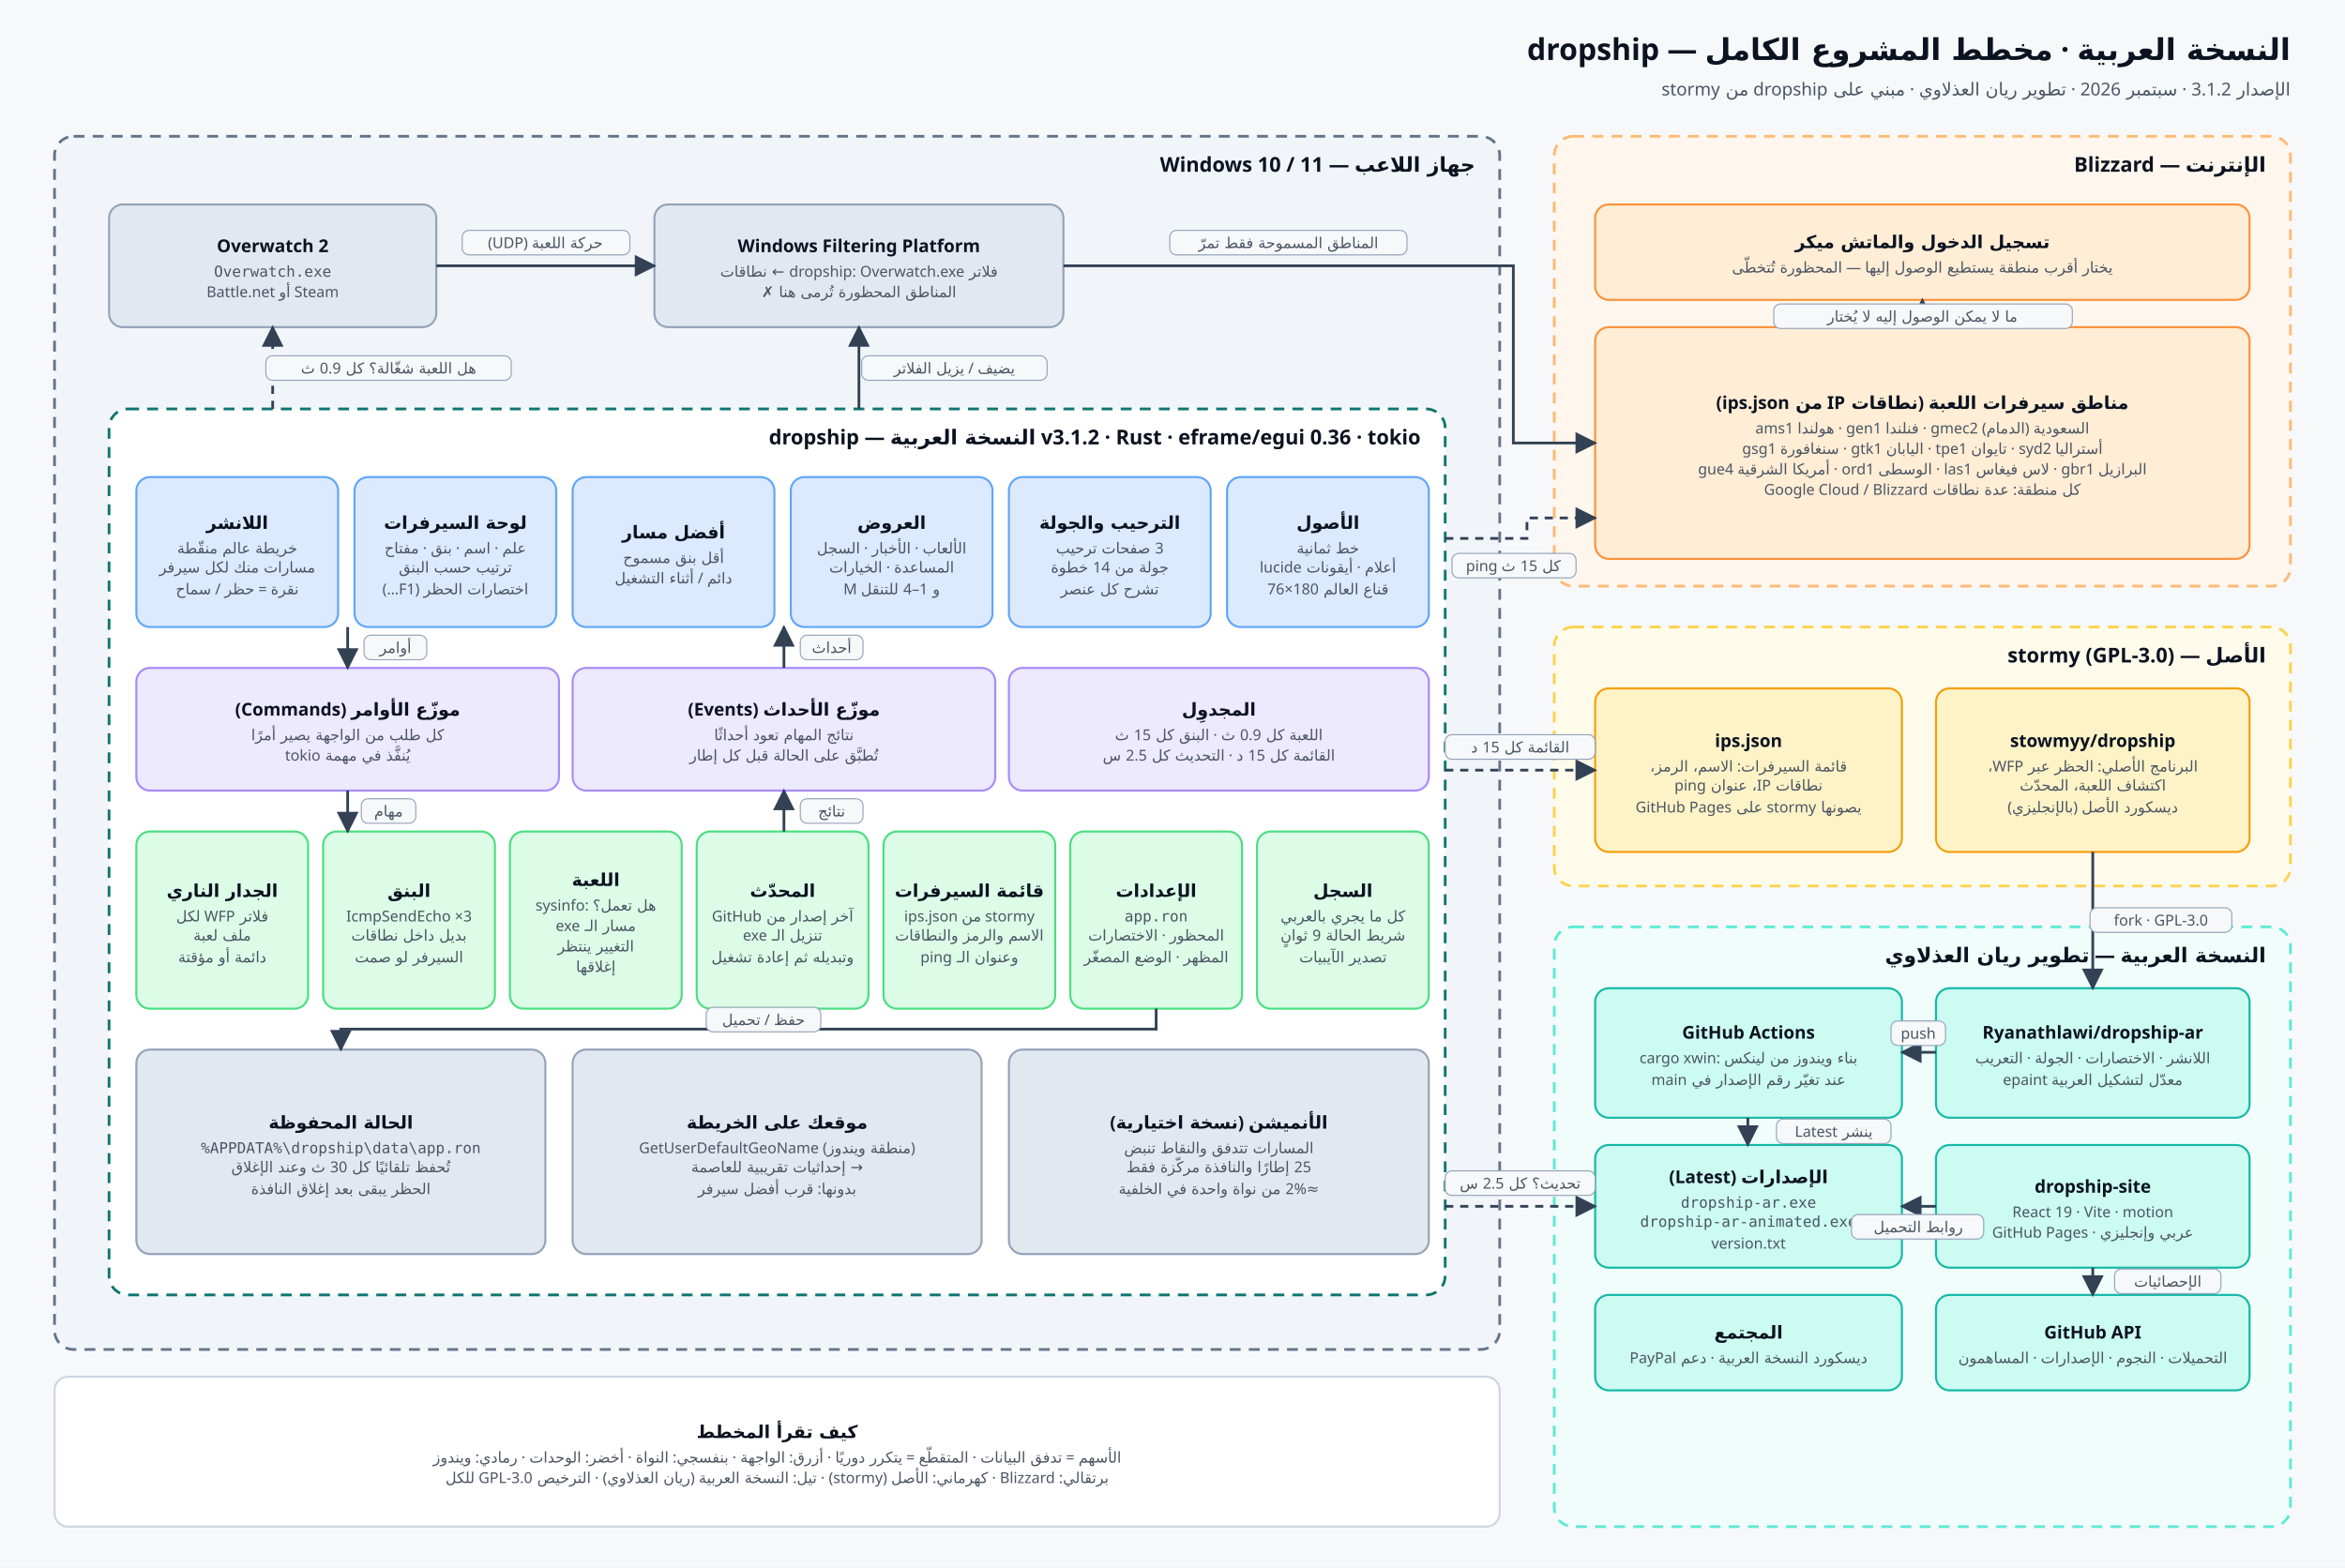
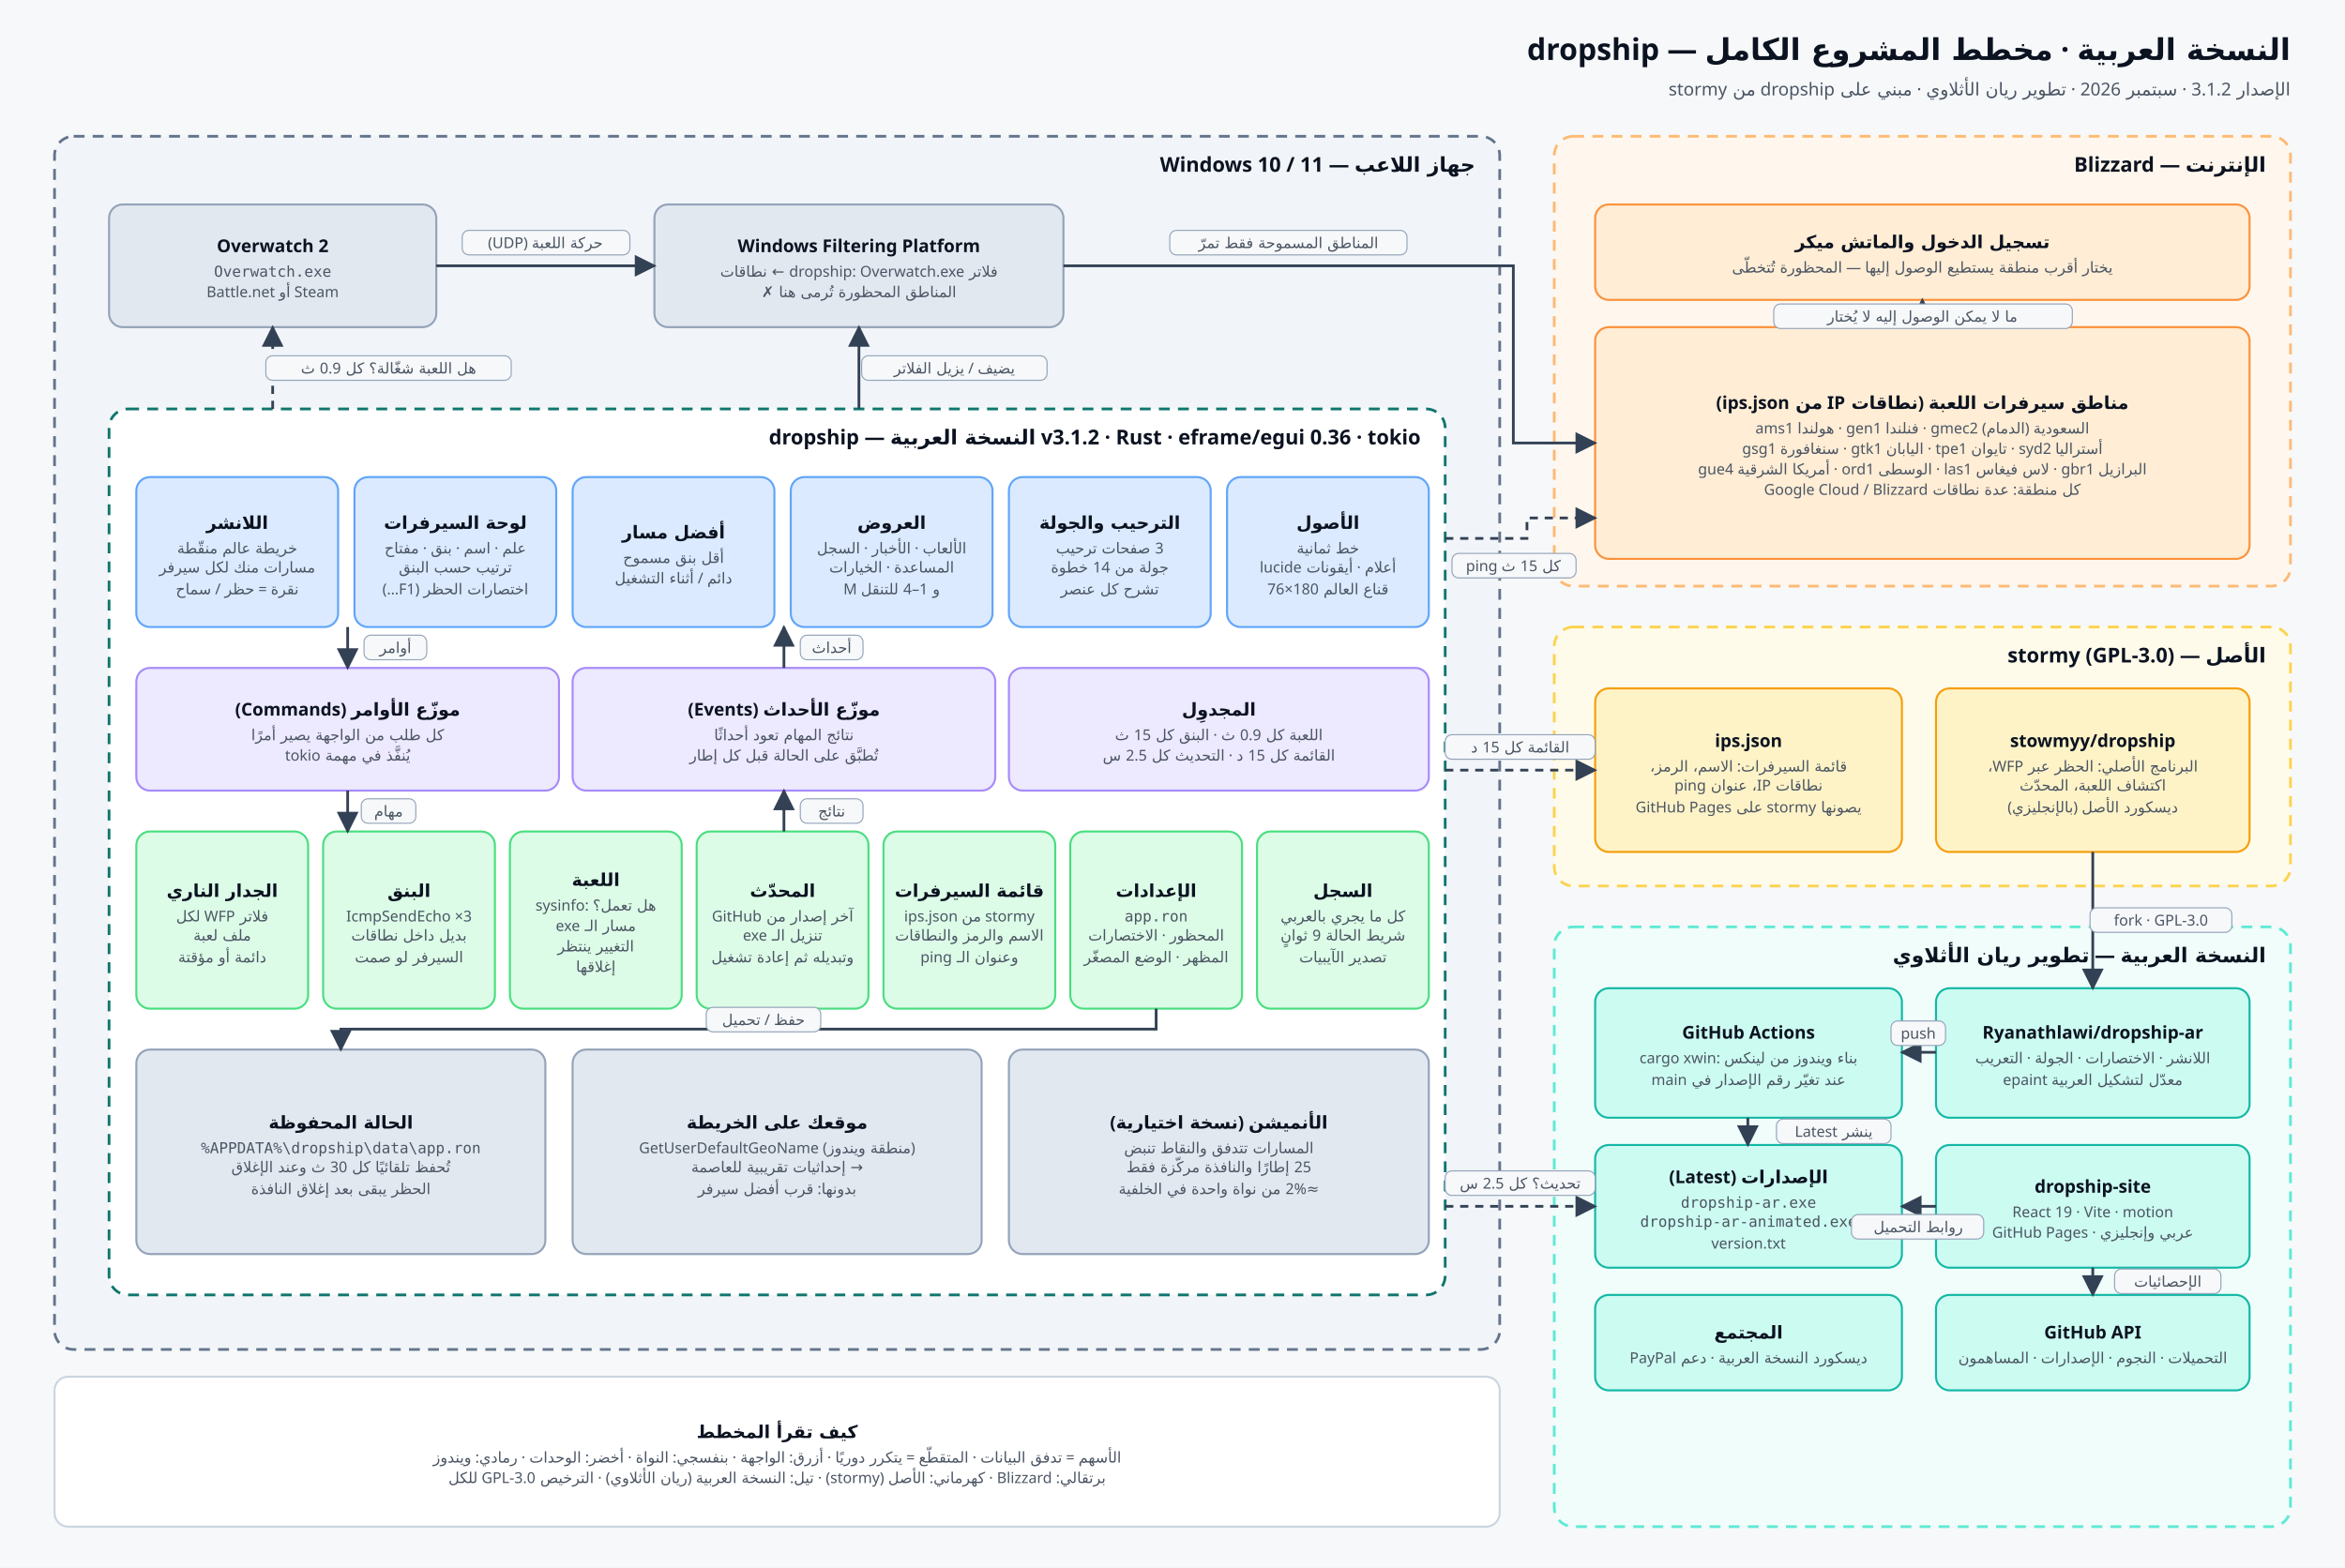
<svg xmlns="http://www.w3.org/2000/svg" viewBox="0 0 1720 1150" width="1720" height="1150" role="img" aria-label="dropship — النسخة العربية · مخطط المشروع الكامل" lang="ar" direction="rtl">
  <style>text{font-family:'IBM Plex Sans Arabic','Thmanyah Sans',system-ui,sans-serif;direction:rtl;unicode-bidi:plaintext}.m{font-family:'DM Mono','JetBrains Mono',Consolas,monospace}</style>
  <rect width="1720" height="1150" fill="#f6f8fa" />
  <text x="1680" y="44" font-size="22" font-weight="700" fill="#0b1220" text-anchor="start">dropship — النسخة العربية · مخطط المشروع الكامل</text>
-   <text x="1680" y="70" font-size="13" fill="#4b5563" text-anchor="start">الإصدار 3.1.2 · سبتمبر 2026 · تطوير ريان العذلاوي · مبني على dropship من stormy</text>
+   <text x="1680" y="70" font-size="13" fill="#4b5563" text-anchor="start">الإصدار 3.1.2 · سبتمبر 2026 · تطوير ريان الأثلاوي · مبني على dropship من stormy</text>
  <rect x="40" y="100" width="1060" height="890" rx="14" fill="#f1f5f9" stroke="#64748b" stroke-width="2" stroke-dasharray="8 6" />
  <text x="1082" y="126" font-size="15" font-weight="700" fill="#0b1220" text-anchor="start">جهاز اللاعب — Windows 10 / 11</text>
  <rect x="80" y="300" width="980" height="650" rx="14" fill="#ffffff" stroke="#0f766e" stroke-width="2" stroke-dasharray="8 6" />
  <text x="1042" y="326" font-size="15" font-weight="700" fill="#0b1220" text-anchor="start">dropship — النسخة العربية v3.1.2 · Rust · eframe/egui 0.36 · tokio</text>
  <rect x="1140" y="100" width="540" height="330" rx="14" fill="#fff7ed" stroke="#fdba74" stroke-width="2" stroke-dasharray="8 6" />
  <text x="1662" y="126" font-size="15" font-weight="700" fill="#0b1220" text-anchor="start">Blizzard — الإنترنت</text>
  <rect x="1140" y="460" width="540" height="190" rx="14" fill="#fffbeb" stroke="#fcd34d" stroke-width="2" stroke-dasharray="8 6" />
  <text x="1662" y="486" font-size="15" font-weight="700" fill="#0b1220" text-anchor="start">الأصل — stormy (GPL-3.0)</text>
  <rect x="1140" y="680" width="540" height="440" rx="14" fill="#f0fdfa" stroke="#5eead4" stroke-width="2" stroke-dasharray="8 6" />
-   <text x="1662" y="706" font-size="15" font-weight="700" fill="#0b1220" text-anchor="start">النسخة العربية — تطوير ريان العذلاوي</text>
+   <text x="1662" y="706" font-size="15" font-weight="700" fill="#0b1220" text-anchor="start">النسخة العربية — تطوير ريان الأثلاوي</text>
  <rect x="80" y="150" width="240" height="90" rx="10" fill="#e2e8f0" stroke="#94a3b8" stroke-width="1.5" />
  <text x="200.0" y="185" font-size="13" font-weight="700" fill="#0b1220" text-anchor="middle">Overwatch 2</text>
  <text class="m" x="200.0" y="203" font-size="11" fill="#4b5563" text-anchor="middle">Overwatch.exe</text>
  <text x="200.0" y="218" font-size="11" fill="#4b5563" text-anchor="middle">Battle.net أو Steam</text>
  <rect x="480" y="150" width="300" height="90" rx="10" fill="#e2e8f0" stroke="#94a3b8" stroke-width="1.5" />
  <text x="630.0" y="185" font-size="13" font-weight="700" fill="#0b1220" text-anchor="middle">Windows Filtering Platform</text>
  <text x="630.0" y="203" font-size="11" fill="#4b5563" text-anchor="middle">فلاتر dropship: Overwatch.exe ← نطاقات</text>
  <text x="630.0" y="218" font-size="11" fill="#4b5563" text-anchor="middle">المناطق المحظورة تُرمى هنا ✗</text>
  <rect x="100" y="350" width="148" height="110" rx="10" fill="#dbeafe" stroke="#60a5fa" stroke-width="1.5" />
  <text x="174.0" y="388" font-size="13" font-weight="700" fill="#0b1220" text-anchor="middle">اللانشر</text>
  <text x="174.0" y="406" font-size="11" fill="#4b5563" text-anchor="middle">خريطة عالم منقّطة</text>
  <text x="174.0" y="420" font-size="11" fill="#4b5563" text-anchor="middle">مسارات منك لكل سيرفر</text>
  <text x="174.0" y="436" font-size="11" fill="#4b5563" text-anchor="middle">نقرة = حظر / سماح</text>
  <rect x="260" y="350" width="148" height="110" rx="10" fill="#dbeafe" stroke="#60a5fa" stroke-width="1.5" />
  <text x="334.0" y="388" font-size="13" font-weight="700" fill="#0b1220" text-anchor="middle">لوحة السيرفرات</text>
  <text x="334.0" y="406" font-size="11" fill="#4b5563" text-anchor="middle">علم · اسم · بنق · مفتاح</text>
  <text x="334.0" y="420" font-size="11" fill="#4b5563" text-anchor="middle">ترتيب حسب البنق</text>
  <text x="334.0" y="436" font-size="11" fill="#4b5563" text-anchor="middle">اختصارات الحظر (F1…)</text>
  <rect x="420" y="350" width="148" height="110" rx="10" fill="#dbeafe" stroke="#60a5fa" stroke-width="1.5" />
  <text x="494.0" y="395" font-size="13" font-weight="700" fill="#0b1220" text-anchor="middle">أفضل مسار</text>
  <text x="494.0" y="413" font-size="11" fill="#4b5563" text-anchor="middle">أقل بنق مسموح</text>
  <text x="494.0" y="428" font-size="11" fill="#4b5563" text-anchor="middle">دائم / أثناء التشغيل</text>
  <rect x="580" y="350" width="148" height="110" rx="10" fill="#dbeafe" stroke="#60a5fa" stroke-width="1.5" />
  <text x="654.0" y="388" font-size="13" font-weight="700" fill="#0b1220" text-anchor="middle">العروض</text>
  <text x="654.0" y="406" font-size="11" fill="#4b5563" text-anchor="middle">الألعاب · الأخبار · السجل</text>
  <text x="654.0" y="420" font-size="11" fill="#4b5563" text-anchor="middle">المساعدة · الخيارات</text>
  <text x="654.0" y="436" font-size="11" fill="#4b5563" text-anchor="middle">M و 1–4 للتنقل</text>
  <rect x="740" y="350" width="148" height="110" rx="10" fill="#dbeafe" stroke="#60a5fa" stroke-width="1.5" />
  <text x="814.0" y="388" font-size="13" font-weight="700" fill="#0b1220" text-anchor="middle">الترحيب والجولة</text>
  <text x="814.0" y="406" font-size="11" fill="#4b5563" text-anchor="middle">3 صفحات ترحيب</text>
  <text x="814.0" y="420" font-size="11" fill="#4b5563" text-anchor="middle">جولة من 14 خطوة</text>
  <text x="814.0" y="436" font-size="11" fill="#4b5563" text-anchor="middle">تشرح كل عنصر</text>
  <rect x="900" y="350" width="148" height="110" rx="10" fill="#dbeafe" stroke="#60a5fa" stroke-width="1.5" />
  <text x="974.0" y="388" font-size="13" font-weight="700" fill="#0b1220" text-anchor="middle">الأصول</text>
  <text x="974.0" y="406" font-size="11" fill="#4b5563" text-anchor="middle">خط ثمانية</text>
  <text x="974.0" y="420" font-size="11" fill="#4b5563" text-anchor="middle">أعلام · أيقونات lucide</text>
  <text x="974.0" y="436" font-size="11" fill="#4b5563" text-anchor="middle">قناع العالم 180×76</text>
  <rect x="100" y="490" width="310" height="90" rx="10" fill="#ede9fe" stroke="#a78bfa" stroke-width="1.5" />
  <text x="255.0" y="525" font-size="13" font-weight="700" fill="#0b1220" text-anchor="middle">موزّع الأوامر (Commands)</text>
  <text x="255.0" y="543" font-size="11" fill="#4b5563" text-anchor="middle">كل طلب من الواجهة يصير أمرًا</text>
  <text x="255.0" y="558" font-size="11" fill="#4b5563" text-anchor="middle">يُنفَّذ في مهمة tokio</text>
  <rect x="420" y="490" width="310" height="90" rx="10" fill="#ede9fe" stroke="#a78bfa" stroke-width="1.5" />
  <text x="575.0" y="525" font-size="13" font-weight="700" fill="#0b1220" text-anchor="middle">موزّع الأحداث (Events)</text>
  <text x="575.0" y="543" font-size="11" fill="#4b5563" text-anchor="middle">نتائج المهام تعود أحداثًا</text>
  <text x="575.0" y="558" font-size="11" fill="#4b5563" text-anchor="middle">تُطبَّق على الحالة قبل كل إطار</text>
  <rect x="740" y="490" width="308" height="90" rx="10" fill="#ede9fe" stroke="#a78bfa" stroke-width="1.5" />
  <text x="894.0" y="525" font-size="13" font-weight="700" fill="#0b1220" text-anchor="middle">المجدوِل</text>
  <text x="894.0" y="543" font-size="11" fill="#4b5563" text-anchor="middle">اللعبة كل 0.9 ث · البنق كل 15 ث</text>
  <text x="894.0" y="558" font-size="11" fill="#4b5563" text-anchor="middle">القائمة كل 15 د · التحديث كل 2.5 س</text>
  <rect x="100" y="610" width="126" height="130" rx="10" fill="#dcfce7" stroke="#4ade80" stroke-width="1.5" />
  <text x="163.0" y="658" font-size="13" font-weight="700" fill="#0b1220" text-anchor="middle">الجدار الناري</text>
  <text x="163.0" y="676" font-size="11" fill="#4b5563" text-anchor="middle">فلاتر WFP لكل</text>
  <text x="163.0" y="690" font-size="11" fill="#4b5563" text-anchor="middle">ملف لعبة</text>
  <text x="163.0" y="706" font-size="11" fill="#4b5563" text-anchor="middle">دائمة أو مؤقتة</text>
  <rect x="237" y="610" width="126" height="130" rx="10" fill="#dcfce7" stroke="#4ade80" stroke-width="1.5" />
  <text x="300.0" y="658" font-size="13" font-weight="700" fill="#0b1220" text-anchor="middle">البنق</text>
  <text x="300.0" y="676" font-size="11" fill="#4b5563" text-anchor="middle">IcmpSendEcho ×3</text>
  <text x="300.0" y="690" font-size="11" fill="#4b5563" text-anchor="middle">بديل داخل نطاقات</text>
  <text x="300.0" y="706" font-size="11" fill="#4b5563" text-anchor="middle">السيرفر لو صمت</text>
  <rect x="374" y="610" width="126" height="130" rx="10" fill="#dcfce7" stroke="#4ade80" stroke-width="1.5" />
  <text x="437.0" y="650" font-size="13" font-weight="700" fill="#0b1220" text-anchor="middle">اللعبة</text>
  <text x="437.0" y="668" font-size="11" fill="#4b5563" text-anchor="middle">sysinfo: هل تعمل؟</text>
  <text x="437.0" y="683" font-size="11" fill="#4b5563" text-anchor="middle">مسار الـ exe</text>
  <text x="437.0" y="698" font-size="11" fill="#4b5563" text-anchor="middle">التغيير ينتظر</text>
  <text x="437.0" y="713" font-size="11" fill="#4b5563" text-anchor="middle">إغلاقها</text>
  <rect x="511" y="610" width="126" height="130" rx="10" fill="#dcfce7" stroke="#4ade80" stroke-width="1.5" />
  <text x="574.0" y="658" font-size="13" font-weight="700" fill="#0b1220" text-anchor="middle">المحدّث</text>
  <text x="574.0" y="676" font-size="11" fill="#4b5563" text-anchor="middle">آخر إصدار من GitHub</text>
  <text x="574.0" y="690" font-size="11" fill="#4b5563" text-anchor="middle">تنزيل الـ exe</text>
  <text x="574.0" y="706" font-size="11" fill="#4b5563" text-anchor="middle">وتبديله ثم إعادة تشغيل</text>
  <rect x="648" y="610" width="126" height="130" rx="10" fill="#dcfce7" stroke="#4ade80" stroke-width="1.5" />
  <text x="711.0" y="658" font-size="13" font-weight="700" fill="#0b1220" text-anchor="middle">قائمة السيرفرات</text>
  <text x="711.0" y="676" font-size="11" fill="#4b5563" text-anchor="middle">ips.json من stormy</text>
  <text x="711.0" y="690" font-size="11" fill="#4b5563" text-anchor="middle">الاسم والرمز والنطاقات</text>
  <text x="711.0" y="706" font-size="11" fill="#4b5563" text-anchor="middle">وعنوان الـ ping</text>
  <rect x="785" y="610" width="126" height="130" rx="10" fill="#dcfce7" stroke="#4ade80" stroke-width="1.5" />
  <text x="848.0" y="658" font-size="13" font-weight="700" fill="#0b1220" text-anchor="middle">الإعدادات</text>
  <text class="m" x="848.0" y="676" font-size="11" fill="#4b5563" text-anchor="middle">app.ron</text>
  <text x="848.0" y="690" font-size="11" fill="#4b5563" text-anchor="middle">المحظور · الاختصارات</text>
  <text x="848.0" y="706" font-size="11" fill="#4b5563" text-anchor="middle">المظهر · الوضع المصغّر</text>
  <rect x="922" y="610" width="126" height="130" rx="10" fill="#dcfce7" stroke="#4ade80" stroke-width="1.5" />
  <text x="985.0" y="658" font-size="13" font-weight="700" fill="#0b1220" text-anchor="middle">السجل</text>
  <text x="985.0" y="676" font-size="11" fill="#4b5563" text-anchor="middle">كل ما يجري بالعربي</text>
  <text x="985.0" y="690" font-size="11" fill="#4b5563" text-anchor="middle">شريط الحالة 9 ثوانٍ</text>
  <text x="985.0" y="706" font-size="11" fill="#4b5563" text-anchor="middle">تصدير الآيبيات</text>
  <rect x="100" y="770" width="300" height="150" rx="10" fill="#e2e8f0" stroke="#94a3b8" stroke-width="1.5" />
  <text x="250.0" y="828" font-size="13" font-weight="700" fill="#0b1220" text-anchor="middle">الحالة المحفوظة</text>
  <text class="m" x="250.0" y="846" font-size="11" fill="#4b5563" text-anchor="middle">%APPDATA%\dropship\data\app.ron</text>
  <text x="250.0" y="860" font-size="11" fill="#4b5563" text-anchor="middle">تُحفظ تلقائيًا كل 30 ث وعند الإغلاق</text>
  <text x="250.0" y="876" font-size="11" fill="#4b5563" text-anchor="middle">الحظر يبقى بعد إغلاق النافذة</text>
  <rect x="420" y="770" width="300" height="150" rx="10" fill="#e2e8f0" stroke="#94a3b8" stroke-width="1.5" />
  <text x="570.0" y="828" font-size="13" font-weight="700" fill="#0b1220" text-anchor="middle">موقعك على الخريطة</text>
  <text x="570.0" y="846" font-size="11" fill="#4b5563" text-anchor="middle">GetUserDefaultGeoName (منطقة ويندوز)</text>
  <text x="570.0" y="860" font-size="11" fill="#4b5563" text-anchor="middle">→ إحداثيات تقريبية للعاصمة</text>
  <text x="570.0" y="876" font-size="11" fill="#4b5563" text-anchor="middle">بدونها: قرب أفضل سيرفر</text>
  <rect x="740" y="770" width="308" height="150" rx="10" fill="#e2e8f0" stroke="#94a3b8" stroke-width="1.5" />
  <text x="894.0" y="828" font-size="13" font-weight="700" fill="#0b1220" text-anchor="middle">الأنميشن (نسخة اختيارية)</text>
  <text x="894.0" y="846" font-size="11" fill="#4b5563" text-anchor="middle">المسارات تتدفق والنقاط تنبض</text>
  <text x="894.0" y="860" font-size="11" fill="#4b5563" text-anchor="middle">25 إطارًا والنافذة مركّزة فقط</text>
  <text x="894.0" y="876" font-size="11" fill="#4b5563" text-anchor="middle">≈2% من نواة واحدة في الخلفية</text>
  <rect x="1170" y="150" width="480" height="70" rx="10" fill="#ffedd5" stroke="#fb923c" stroke-width="1.5" />
  <text x="1410.0" y="182" font-size="13" font-weight="700" fill="#0b1220" text-anchor="middle">تسجيل الدخول والماتش ميكر</text>
  <text x="1410.0" y="200" font-size="11" fill="#4b5563" text-anchor="middle">يختار أقرب منطقة يستطيع الوصول إليها — المحظورة تُتخطّى</text>
  <rect x="1170" y="240" width="480" height="170" rx="10" fill="#ffedd5" stroke="#fb923c" stroke-width="1.5" />
  <text x="1410.0" y="300" font-size="13" font-weight="700" fill="#0b1220" text-anchor="middle">مناطق سيرفرات اللعبة (نطاقات IP من ips.json)</text>
  <text x="1410.0" y="318" font-size="11" fill="#4b5563" text-anchor="middle">ams1 هولندا · gen1 فنلندا · gmec2 السعودية (الدمام)</text>
  <text x="1410.0" y="333" font-size="11" fill="#4b5563" text-anchor="middle">gsg1 سنغافورة · gtk1 اليابان · tpe1 تايوان · syd2 أستراليا</text>
  <text x="1410.0" y="348" font-size="11" fill="#4b5563" text-anchor="middle">gue4 أمريكا الشرقية · ord1 الوسطى · las1 لاس فيغاس · gbr1 البرازيل</text>
  <text x="1410.0" y="363" font-size="11" fill="#4b5563" text-anchor="middle">كل منطقة: عدة نطاقات Google Cloud / Blizzard</text>
  <rect x="1170" y="505" width="225" height="120" rx="10" fill="#fef3c7" stroke="#f59e0b" stroke-width="1.5" />
  <text x="1282.5" y="548" font-size="13" font-weight="700" fill="#0b1220" text-anchor="middle">ips.json</text>
  <text x="1282.5" y="566" font-size="11" fill="#4b5563" text-anchor="middle">قائمة السيرفرات: الاسم، الرمز،</text>
  <text x="1282.5" y="580" font-size="11" fill="#4b5563" text-anchor="middle">نطاقات IP، عنوان ping</text>
  <text x="1282.5" y="596" font-size="11" fill="#4b5563" text-anchor="middle">يصونها stormy على GitHub Pages</text>
  <rect x="1420" y="505" width="230" height="120" rx="10" fill="#fef3c7" stroke="#f59e0b" stroke-width="1.5" />
  <text x="1535.0" y="548" font-size="13" font-weight="700" fill="#0b1220" text-anchor="middle">stowmyy/dropship</text>
  <text x="1535.0" y="566" font-size="11" fill="#4b5563" text-anchor="middle">البرنامج الأصلي: الحظر عبر WFP،</text>
  <text x="1535.0" y="580" font-size="11" fill="#4b5563" text-anchor="middle">اكتشاف اللعبة، المحدّث</text>
  <text x="1535.0" y="596" font-size="11" fill="#4b5563" text-anchor="middle">ديسكورد الأصل (بالإنجليزي)</text>
  <rect x="1170" y="725" width="225" height="95" rx="10" fill="#ccfbf1" stroke="#14b8a6" stroke-width="1.5" />
  <text x="1282.5" y="762" font-size="13" font-weight="700" fill="#0b1220" text-anchor="middle">GitHub Actions</text>
  <text x="1282.5" y="780" font-size="11" fill="#4b5563" text-anchor="middle">cargo xwin: بناء ويندوز من لينكس</text>
  <text x="1282.5" y="796" font-size="11" fill="#4b5563" text-anchor="middle">عند تغيّر رقم الإصدار في main</text>
  <rect x="1420" y="725" width="230" height="95" rx="10" fill="#ccfbf1" stroke="#14b8a6" stroke-width="1.5" />
  <text x="1535.0" y="762" font-size="13" font-weight="700" fill="#0b1220" text-anchor="middle">Ryanathlawi/dropship-ar</text>
  <text x="1535.0" y="780" font-size="11" fill="#4b5563" text-anchor="middle">اللانشر · الاختصارات · الجولة · التعريب</text>
  <text x="1535.0" y="796" font-size="11" fill="#4b5563" text-anchor="middle">epaint معدّل لتشكيل العربية</text>
  <rect x="1170" y="840" width="225" height="90" rx="10" fill="#ccfbf1" stroke="#14b8a6" stroke-width="1.5" />
  <text x="1282.5" y="868" font-size="13" font-weight="700" fill="#0b1220" text-anchor="middle">الإصدارات (Latest)</text>
  <text class="m" x="1282.5" y="886" font-size="11" fill="#4b5563" text-anchor="middle">dropship-ar.exe</text>
  <text class="m" x="1282.5" y="900" font-size="11" fill="#4b5563" text-anchor="middle">dropship-ar-animated.exe</text>
  <text x="1282.5" y="916" font-size="11" fill="#4b5563" text-anchor="middle">version.txt</text>
  <rect x="1420" y="840" width="230" height="90" rx="10" fill="#ccfbf1" stroke="#14b8a6" stroke-width="1.5" />
  <text x="1535.0" y="875" font-size="13" font-weight="700" fill="#0b1220" text-anchor="middle">dropship-site</text>
  <text x="1535.0" y="893" font-size="11" fill="#4b5563" text-anchor="middle">React 19 · Vite · motion</text>
  <text x="1535.0" y="908" font-size="11" fill="#4b5563" text-anchor="middle">GitHub Pages · عربي وإنجليزي</text>
  <rect x="1170" y="950" width="225" height="70" rx="10" fill="#ccfbf1" stroke="#14b8a6" stroke-width="1.5" />
  <text x="1282.5" y="982" font-size="13" font-weight="700" fill="#0b1220" text-anchor="middle">المجتمع</text>
  <text x="1282.5" y="1000" font-size="11" fill="#4b5563" text-anchor="middle">ديسكورد النسخة العربية · دعم PayPal</text>
  <rect x="1420" y="950" width="230" height="70" rx="10" fill="#ccfbf1" stroke="#14b8a6" stroke-width="1.5" />
  <text x="1535.0" y="982" font-size="13" font-weight="700" fill="#0b1220" text-anchor="middle">GitHub API</text>
  <text x="1535.0" y="1000" font-size="11" fill="#4b5563" text-anchor="middle">التحميلات · النجوم · الإصدارات · المساهمون</text>
  <rect x="40" y="1010" width="1060" height="110" rx="10" fill="#ffffff" stroke="#cbd5e1" stroke-width="1.5" />
  <text x="570.0" y="1055" font-size="13" font-weight="700" fill="#0b1220" text-anchor="middle">كيف تقرأ المخطط</text>
  <text x="570.0" y="1073" font-size="11" fill="#4b5563" text-anchor="middle">الأسهم = تدفق البيانات · المتقطّع = يتكرر دوريًا · أزرق: الواجهة · بنفسجي: النواة · أخضر: الوحدات · رمادي: ويندوز</text>
-   <text x="570.0" y="1088" font-size="11" fill="#4b5563" text-anchor="middle">برتقالي: Blizzard · كهرماني: الأصل (stormy) · تيل: النسخة العربية (ريان العذلاوي) · الترخيص GPL-3.0 للكل</text>
+   <text x="570.0" y="1088" font-size="11" fill="#4b5563" text-anchor="middle">برتقالي: Blizzard · كهرماني: الأصل (stormy) · تيل: النسخة العربية (ريان الأثلاوي) · الترخيص GPL-3.0 للكل</text>
  <defs>
    <marker id="arr" viewBox="0 0 10 10" refX="9" refY="5" markerWidth="8" markerHeight="8" orient="auto-start-reverse">
      <path d="M0 0L10 5L0 10z" fill="#334155" />
    </marker>
  </defs>
  <path d="M320 195 L480 195" fill="none" stroke="#334155" stroke-width="2" marker-end="url(#arr)" />
  <rect x="339" y="169" width="123" height="18" rx="5" fill="#f6f8fa" stroke="#94a3b8" stroke-width="0.8" />
  <text x="400" y="182" font-size="11" fill="#4b5563" text-anchor="middle">حركة اللعبة (UDP)</text>
  <path d="M780 195 L1110 195 L1110 325 L1170 325" fill="none" stroke="#334155" stroke-width="2" marker-end="url(#arr)" />
  <rect x="858" y="169" width="174" height="18" rx="5" fill="#f6f8fa" stroke="#94a3b8" stroke-width="0.8" />
  <text x="945" y="182" font-size="11" fill="#4b5563" text-anchor="middle">المناطق المسموحة فقط تمرّ</text>
  <path d="M1410 240 L1410 220" fill="none" stroke="#334155" stroke-width="2" stroke-dasharray="6 5" marker-end="url(#arr)" />
  <rect x="1301" y="223" width="219" height="18" rx="5" fill="#f6f8fa" stroke="#94a3b8" stroke-width="0.8" />
  <text x="1410" y="236" font-size="11" fill="#4b5563" text-anchor="middle">ما لا يمكن الوصول إليه لا يُختار</text>
  <path d="M630 300 L630 240" fill="none" stroke="#334155" stroke-width="2" marker-end="url(#arr)" />
  <rect x="632" y="261" width="136" height="18" rx="5" fill="#f6f8fa" stroke="#94a3b8" stroke-width="0.8" />
  <text x="700" y="274" font-size="11" fill="#4b5563" text-anchor="middle">يضيف / يزيل الفلاتر</text>
  <path d="M200 300 L200 240" fill="none" stroke="#334155" stroke-width="2" stroke-dasharray="6 5" marker-end="url(#arr)" />
  <rect x="195" y="261" width="180" height="18" rx="5" fill="#f6f8fa" stroke="#94a3b8" stroke-width="0.8" />
  <text x="285" y="274" font-size="11" fill="#4b5563" text-anchor="middle">هل اللعبة شغّالة؟ كل 0.9 ث</text>
  <path d="M1060 395 L1120 395 L1120 380 L1170 380" fill="none" stroke="#334155" stroke-width="2" stroke-dasharray="6 5" marker-end="url(#arr)" />
  <rect x="1065" y="406" width="91" height="18" rx="5" fill="#f6f8fa" stroke="#94a3b8" stroke-width="0.8" />
  <text x="1110" y="419" font-size="11" fill="#4b5563" text-anchor="middle">ping كل 15 ث</text>
  <path d="M1060 565 L1170 565" fill="none" stroke="#334155" stroke-width="2" stroke-dasharray="6 5" marker-end="url(#arr)" />
  <rect x="1060" y="539" width="110" height="18" rx="5" fill="#f6f8fa" stroke="#94a3b8" stroke-width="0.8" />
  <text x="1115" y="552" font-size="11" fill="#4b5563" text-anchor="middle">القائمة كل 15 د</text>
  <path d="M1060 885 L1170 885" fill="none" stroke="#334155" stroke-width="2" stroke-dasharray="6 5" marker-end="url(#arr)" />
  <rect x="1060" y="859" width="110" height="18" rx="5" fill="#f6f8fa" stroke="#94a3b8" stroke-width="0.8" />
  <text x="1115" y="872" font-size="11" fill="#4b5563" text-anchor="middle">تحديث؟ كل 2.5 س</text>
  <path d="M1535 625 L1535 725" fill="none" stroke="#334155" stroke-width="2" marker-end="url(#arr)" />
  <rect x="1533" y="666" width="104" height="18" rx="5" fill="#f6f8fa" stroke="#94a3b8" stroke-width="0.8" />
  <text x="1585" y="679" font-size="11" fill="#4b5563" text-anchor="middle">fork · GPL-3.0</text>
  <path d="M1420 772 L1395 772" fill="none" stroke="#334155" stroke-width="2" marker-end="url(#arr)" />
  <rect x="1387" y="749" width="40" height="18" rx="5" fill="#f6f8fa" stroke="#94a3b8" stroke-width="0.8" />
  <text x="1407" y="762" font-size="11" fill="#4b5563" text-anchor="middle">push</text>
  <path d="M1282 820 L1282 840" fill="none" stroke="#334155" stroke-width="2" marker-end="url(#arr)" />
  <rect x="1303" y="821" width="84" height="18" rx="5" fill="#f6f8fa" stroke="#94a3b8" stroke-width="0.8" />
  <text x="1345" y="834" font-size="11" fill="#4b5563" text-anchor="middle">ينشر Latest</text>
  <path d="M1420 885 L1395 885" fill="none" stroke="#334155" stroke-width="2" marker-end="url(#arr)" />
  <rect x="1358" y="891" width="97" height="18" rx="5" fill="#f6f8fa" stroke="#94a3b8" stroke-width="0.8" />
  <text x="1407" y="904" font-size="11" fill="#4b5563" text-anchor="middle">روابط التحميل</text>
  <path d="M1535 930 L1535 950" fill="none" stroke="#334155" stroke-width="2" stroke-dasharray="6 5" marker-end="url(#arr)" />
  <rect x="1551" y="931" width="78" height="18" rx="5" fill="#f6f8fa" stroke="#94a3b8" stroke-width="0.8" />
  <text x="1590" y="944" font-size="11" fill="#4b5563" text-anchor="middle">الإحصائيات</text>
  <path d="M255 460 L255 490" fill="none" stroke="#334155" stroke-width="2" marker-end="url(#arr)" />
  <rect x="267" y="466" width="46" height="18" rx="5" fill="#f6f8fa" stroke="#94a3b8" stroke-width="0.8" />
  <text x="290" y="479" font-size="11" fill="#4b5563" text-anchor="middle">أوامر</text>
  <path d="M575 490 L575 460" fill="none" stroke="#334155" stroke-width="2" marker-end="url(#arr)" />
  <rect x="587" y="466" width="46" height="18" rx="5" fill="#f6f8fa" stroke="#94a3b8" stroke-width="0.8" />
  <text x="610" y="479" font-size="11" fill="#4b5563" text-anchor="middle">أحداث</text>
  <path d="M255 580 L255 610" fill="none" stroke="#334155" stroke-width="2" marker-end="url(#arr)" />
  <rect x="265" y="586" width="40" height="18" rx="5" fill="#f6f8fa" stroke="#94a3b8" stroke-width="0.8" />
  <text x="285" y="599" font-size="11" fill="#4b5563" text-anchor="middle">مهام</text>
  <path d="M575 610 L575 580" fill="none" stroke="#334155" stroke-width="2" marker-end="url(#arr)" />
  <rect x="587" y="586" width="46" height="18" rx="5" fill="#f6f8fa" stroke="#94a3b8" stroke-width="0.8" />
  <text x="610" y="599" font-size="11" fill="#4b5563" text-anchor="middle">نتائج</text>
  <path d="M848 740 L848 755 L250 755 L250 770" fill="none" stroke="#334155" stroke-width="2" marker-end="url(#arr)" />
  <rect x="518" y="739" width="84" height="18" rx="5" fill="#f6f8fa" stroke="#94a3b8" stroke-width="0.8" />
  <text x="560" y="752" font-size="11" fill="#4b5563" text-anchor="middle">حفظ / تحميل</text>
</svg>
